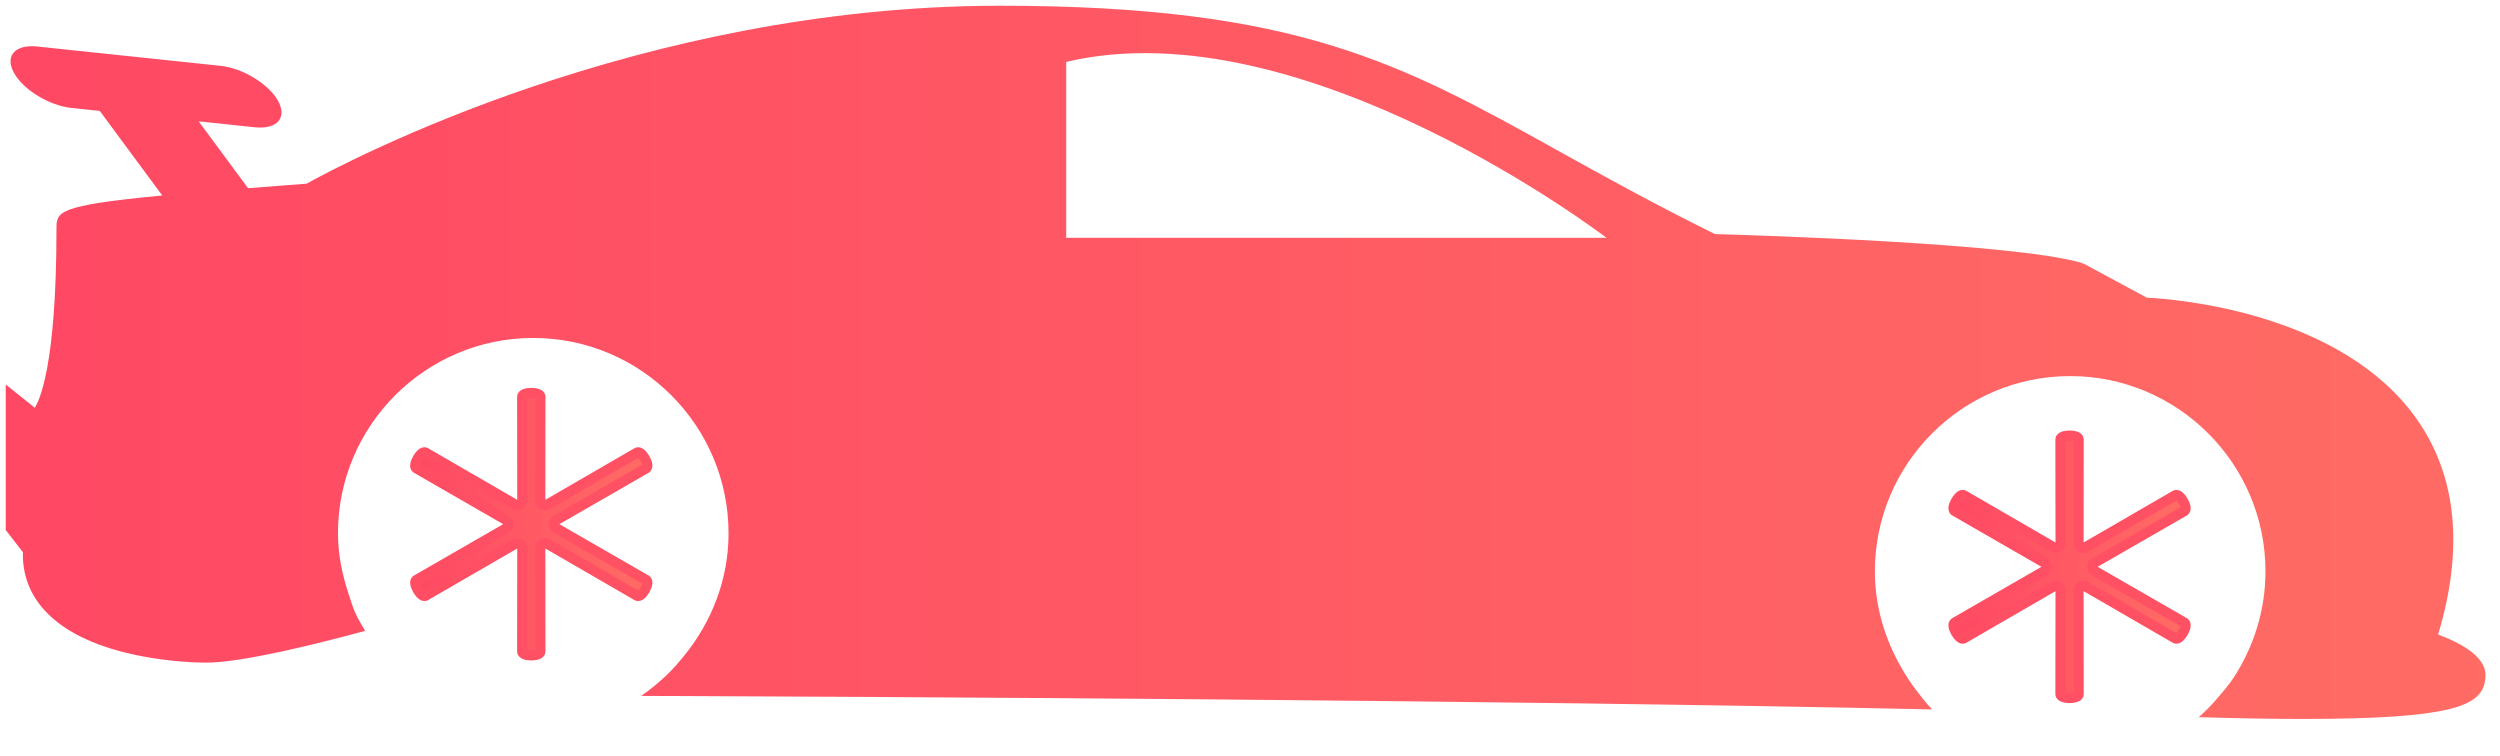
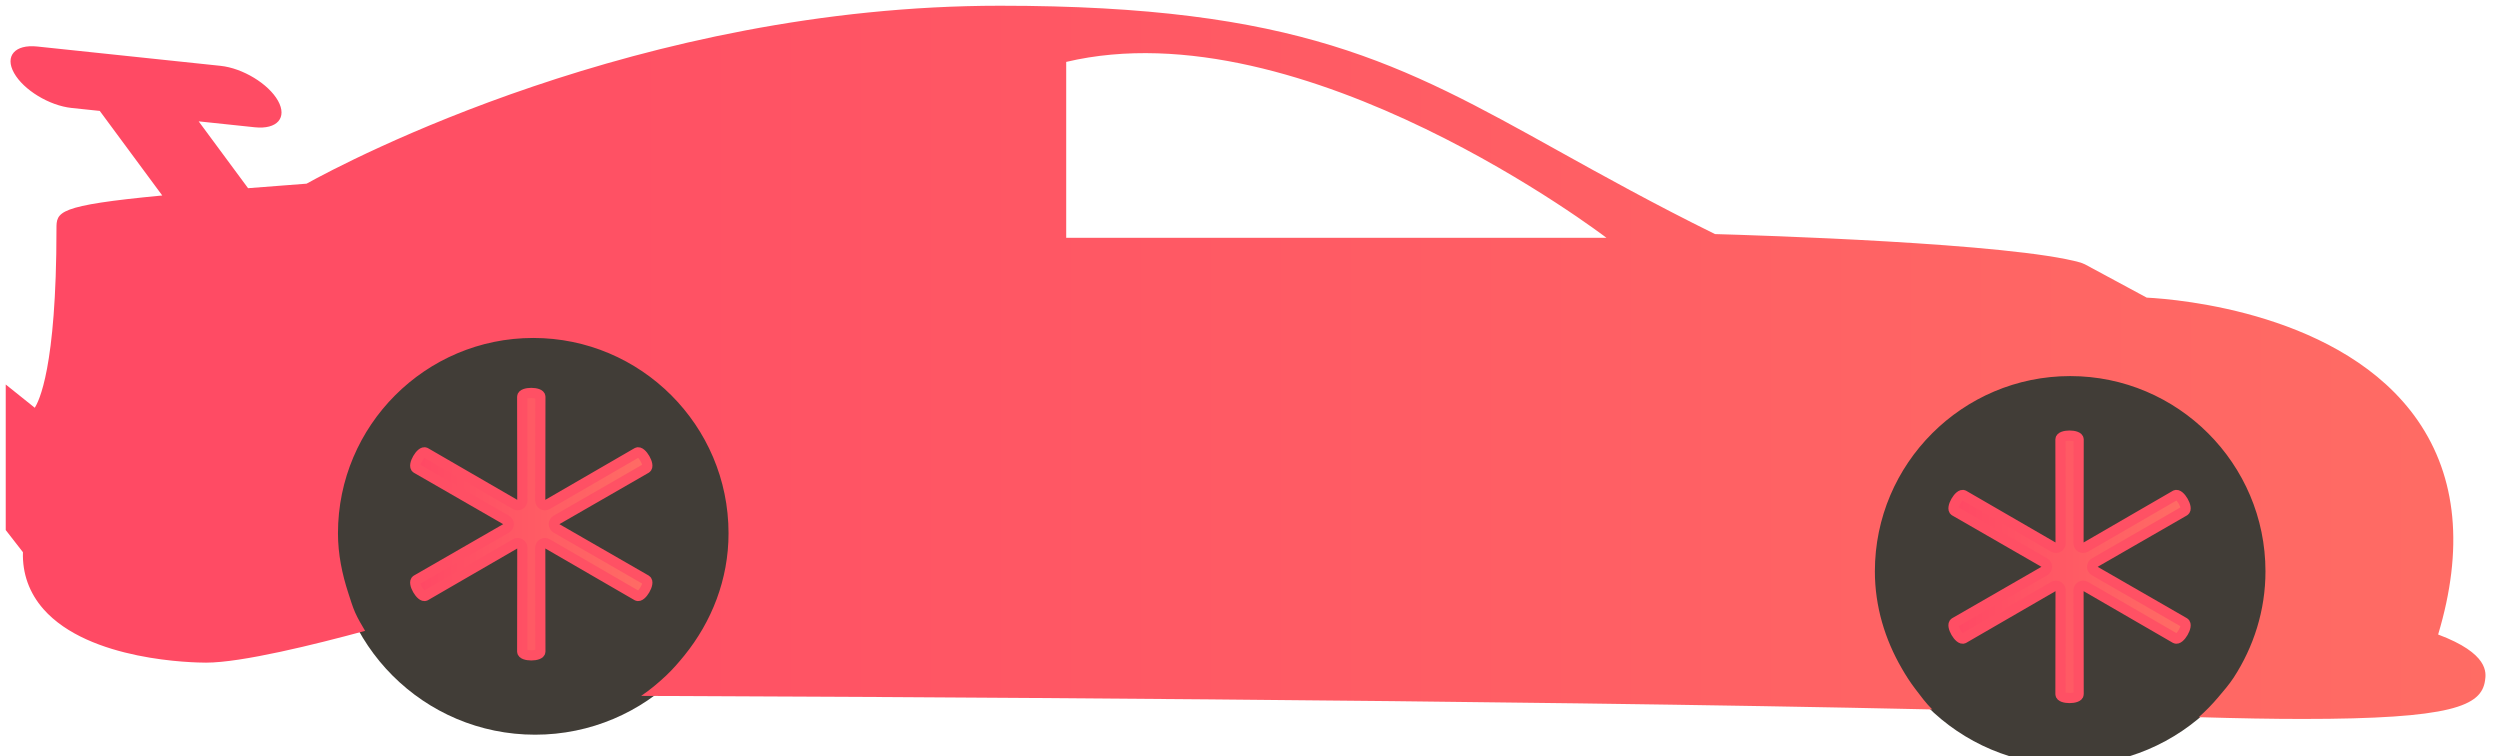
<svg xmlns="http://www.w3.org/2000/svg" width="100%" height="100%" viewBox="0 0 245 74" version="1.1" xml:space="preserve" style="fill-rule:evenodd;clip-rule:evenodd;stroke-linejoin:round;stroke-miterlimit:1.414;">
  <g id="Capa_1_copy">
    <g id="BackWheel">
+       <circle cx="52.441" cy="52.255" r="19.745" style="fill:#413d37;" />
      <path d="M51.176,38.879c0,0 0,0 0,-0.001c0,-0.491 1.78,-0.491 1.78,0c0,0.001 0,0.001 0,0.001l-0.013,10.178c0,0.163 0.087,0.314 0.228,0.396c0.142,0.081 0.316,0.081 0.457,0l8.808,-5.1c0,0 0.001,-0.001 0.001,-0.001c0.425,-0.245 1.315,1.296 0.89,1.541c-0.001,0 -0.001,0.001 -0.001,0.001l-8.821,5.078c-0.141,0.081 -0.228,0.232 -0.228,0.395c0,0.164 0.087,0.314 0.228,0.396l8.821,5.078c0,0 0,0 0.001,0.001c0.425,0.245 -0.465,1.786 -0.89,1.541c0,-0.001 -0.001,-0.001 -0.001,-0.001l-8.808,-5.1c-0.141,-0.081 -0.315,-0.082 -0.457,0c-0.141,0.082 -0.228,0.233 -0.228,0.396l0.013,10.178c0,0 0,0 0,0.001c0,0.491 -1.78,0.491 -1.78,0c0,-0.001 0,-0.001 0,-0.001l0.013,-10.178c0,-0.163 -0.087,-0.314 -0.229,-0.396c-0.141,-0.082 -0.315,-0.081 -0.456,0l-8.808,5.1c-0.001,0 -0.001,0 -0.001,0.001c-0.426,0.245 -1.315,-1.296 -0.89,-1.541c0,-0.001 0.001,-0.001 0.001,-0.001l8.82,-5.078c0.142,-0.082 0.229,-0.232 0.229,-0.396c0,-0.163 -0.087,-0.314 -0.229,-0.395l-8.82,-5.078c0,0 -0.001,-0.001 -0.001,-0.001c-0.425,-0.245 0.464,-1.786 0.89,-1.541c0,0 0,0.001 0.001,0.001l8.808,5.1c0.141,0.081 0.315,0.081 0.456,0c0.142,-0.082 0.229,-0.233 0.229,-0.396l-0.013,-10.178Z" style="fill:url(#_Linear1);stroke:url(#_Linear2);stroke-width:1px;" />
    </g>
-     <g id="BackWheel1">
+     <g id="FrontWheel">
+       <circle cx="202.816" cy="55.255" r="19.745" style="fill:#413d37;" />
      <path d="M201.926,43.059c0,0 0,0 0,-0.001c0,-0.491 1.78,-0.491 1.78,0c0,0.001 0,0.001 0,0.001l-0.013,10.178c0,0.164 0.087,0.314 0.228,0.396c0.142,0.082 0.316,0.082 0.457,0l8.808,-5.1c0,0 0.001,0 0.001,-0.001c0.425,-0.245 1.315,1.296 0.89,1.541c-0.001,0.001 -0.001,0.001 -0.001,0.001l-8.821,5.078c-0.141,0.082 -0.228,0.232 -0.228,0.396c0,0.163 0.087,0.314 0.228,0.395l8.821,5.078c0,0 0,0.001 0.001,0.001c0.425,0.245 -0.465,1.786 -0.89,1.541c0,0 -0.001,-0.001 -0.001,-0.001l-8.808,-5.099c-0.141,-0.082 -0.315,-0.082 -0.457,-0.001c-0.141,0.082 -0.228,0.233 -0.228,0.396l0.013,10.178c0,0 0,0.001 0,0.001c0,0.491 -1.78,0.491 -1.78,0c0,0 0,-0.001 0,-0.001l0.013,-10.178c0,-0.163 -0.087,-0.314 -0.229,-0.396c-0.141,-0.081 -0.315,-0.081 -0.456,0.001l-8.808,5.099c-0.001,0 -0.001,0.001 -0.001,0.001c-0.426,0.245 -1.315,-1.296 -0.89,-1.541c0,0 0.001,-0.001 0.001,-0.001l8.82,-5.078c0.142,-0.081 0.229,-0.232 0.229,-0.395c0,-0.164 -0.087,-0.314 -0.229,-0.396l-8.82,-5.078c0,0 -0.001,0 -0.001,-0.001c-0.425,-0.245 0.464,-1.786 0.89,-1.541c0,0.001 0,0.001 0.001,0.001l8.808,5.1c0.141,0.082 0.315,0.082 0.456,0c0.142,-0.082 0.229,-0.232 0.229,-0.396l-0.013,-10.178Z" style="fill:url(#_Linear3);stroke:url(#_Linear4);stroke-width:1px;" />
    </g>
    <path d="M238.937,62.182c2.51,-8.36 1.841,-15.405 -1.987,-20.958c-7.286,-10.548 -23.481,-11.898 -26.573,-12.057l-6.057,-3.264l-0.397,-0.163c-6.726,-1.921 -32.058,-2.693 -35.853,-2.8c-5.985,-2.952 -10.956,-5.715 -15.357,-8.159c-15.401,-8.56 -25.58,-14.219 -54.719,-14.219c-35.288,0 -64.085,15.297 -67.949,17.438c-2.109,0.159 -3.973,0.303 -5.735,0.442l-4.841,-6.549l5.505,0.58c2.183,0.23 3.2,-0.932 2.273,-2.594c-0.93,-1.662 -3.453,-3.197 -5.64,-3.428l-17.962,-1.893c-2.181,-0.228 -3.2,0.933 -2.268,2.595c0.93,1.662 3.452,3.196 5.639,3.427l2.761,0.29l6.124,8.287c-10.367,0.986 -10.367,1.604 -10.367,3.279c0,13.748 -1.757,16.916 -2.124,17.526l-2.848,-2.281l0,14.265l1.686,2.169c-0.066,2.08 0.616,3.991 2.006,5.574c4.484,5.102 14.785,5.25 15.942,5.25c3.475,0 10.658,-1.774 15.585,-3.114c-0.342,-0.586 -0.697,-1.165 -0.975,-1.795c-0.27,-0.607 -0.453,-1.251 -0.665,-1.888c-0.609,-1.863 -1.02,-3.823 -1.02,-5.884c0,-10.555 8.585,-19.138 19.136,-19.138c10.551,0 19.14,8.585 19.14,19.141c0,4.551 -1.666,8.683 -4.328,11.974c-0.565,0.695 -1.146,1.371 -1.798,1.981c-0.766,0.718 -1.567,1.394 -2.441,1.981c21.999,0.081 84.123,0.387 126.531,1.328c-0.621,-0.617 -1.149,-1.328 -1.676,-2.027c-0.489,-0.641 -0.918,-1.313 -1.322,-2.016c-1.623,-2.807 -2.625,-6.018 -2.625,-9.491c0,-10.552 8.59,-19.135 19.14,-19.135c10.547,0 19.138,8.587 19.138,19.135c0,3.845 -1.164,7.406 -3.112,10.409c-0.454,0.691 -0.995,1.315 -1.53,1.945c-0.587,0.692 -1.212,1.336 -1.895,1.938c3.906,0.116 7.274,0.174 10.159,0.174c14.672,0 17.539,-1.266 17.896,-3.764c0.115,-0.764 0.382,-2.642 -4.597,-4.511Zm-134.449,-56.115l0,17.237l52.943,0c-0.002,0 -29.684,-22.741 -52.943,-17.237Z" style="fill:url(#_Linear5);" />
  </g>
  <defs>
    <linearGradient id="_Linear1" x1="0" y1="0" x2="1" y2="0" gradientUnits="userSpaceOnUse" gradientTransform="matrix(22.7463,0,0,25.7151,40.6926,51.3674)">
      <stop offset="0%" style="stop-color:#ff4864;stop-opacity:1" />
      <stop offset="100%" style="stop-color:#ff6c64;stop-opacity:1" />
    </linearGradient>
    <linearGradient id="_Linear2" x1="0" y1="0" x2="1" y2="0" gradientUnits="userSpaceOnUse" gradientTransform="matrix(243.017,0,0,72.0229,0.5625,36.5739)">
      <stop offset="0%" style="stop-color:#ff4864;stop-opacity:1" />
      <stop offset="100%" style="stop-color:#ff6c64;stop-opacity:1" />
    </linearGradient>
    <linearGradient id="_Linear3" x1="0" y1="0" x2="1" y2="0" gradientUnits="userSpaceOnUse" gradientTransform="matrix(22.7463,0,0,25.7151,191.443,55.5476)">
      <stop offset="0%" style="stop-color:#ff4864;stop-opacity:1" />
      <stop offset="100%" style="stop-color:#ff6c64;stop-opacity:1" />
    </linearGradient>
    <linearGradient id="_Linear4" x1="0" y1="0" x2="1" y2="0" gradientUnits="userSpaceOnUse" gradientTransform="matrix(243.017,0,0,72.0229,151.313,40.7541)">
      <stop offset="0%" style="stop-color:#ff4864;stop-opacity:1" />
      <stop offset="100%" style="stop-color:#ff6c64;stop-opacity:1" />
    </linearGradient>
    <linearGradient id="_Linear5" x1="0" y1="0" x2="1" y2="0" gradientUnits="userSpaceOnUse" gradientTransform="matrix(243.017,0,0,69.8947,0.5625,35.5099)">
      <stop offset="0%" style="stop-color:#ff4864;stop-opacity:1" />
      <stop offset="100%" style="stop-color:#ff6c64;stop-opacity:1" />
    </linearGradient>
  </defs>
</svg>
